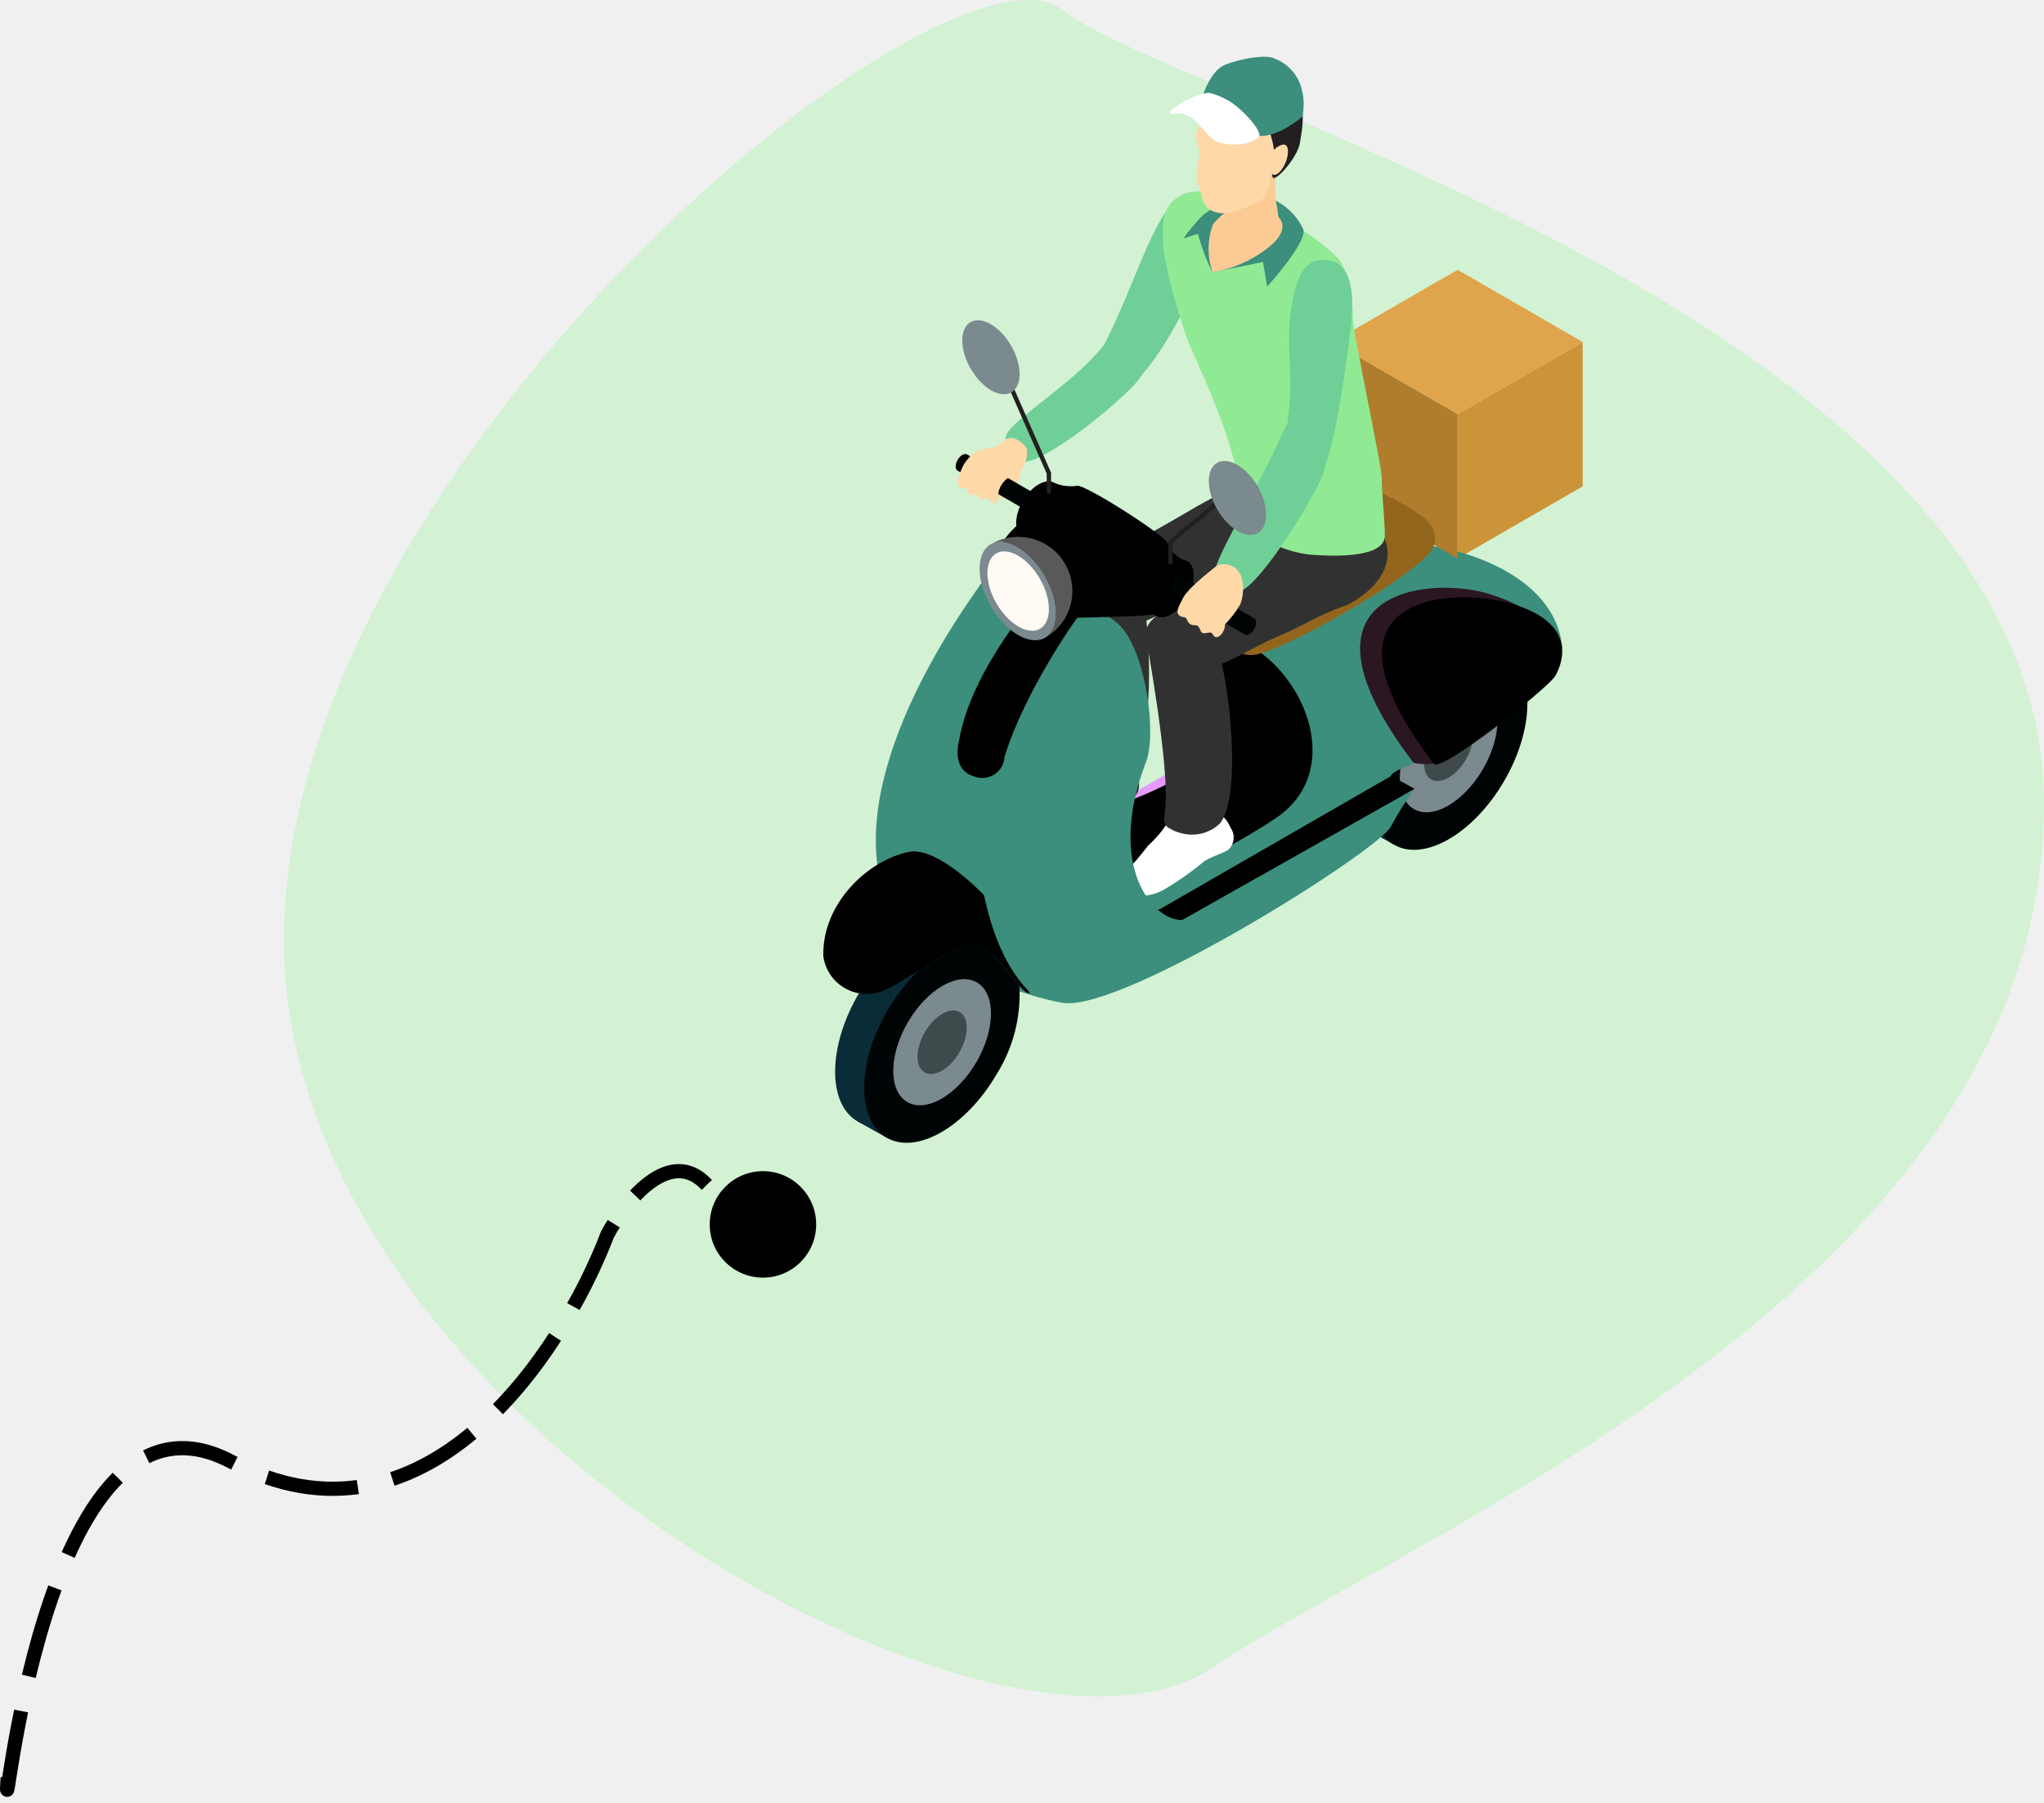
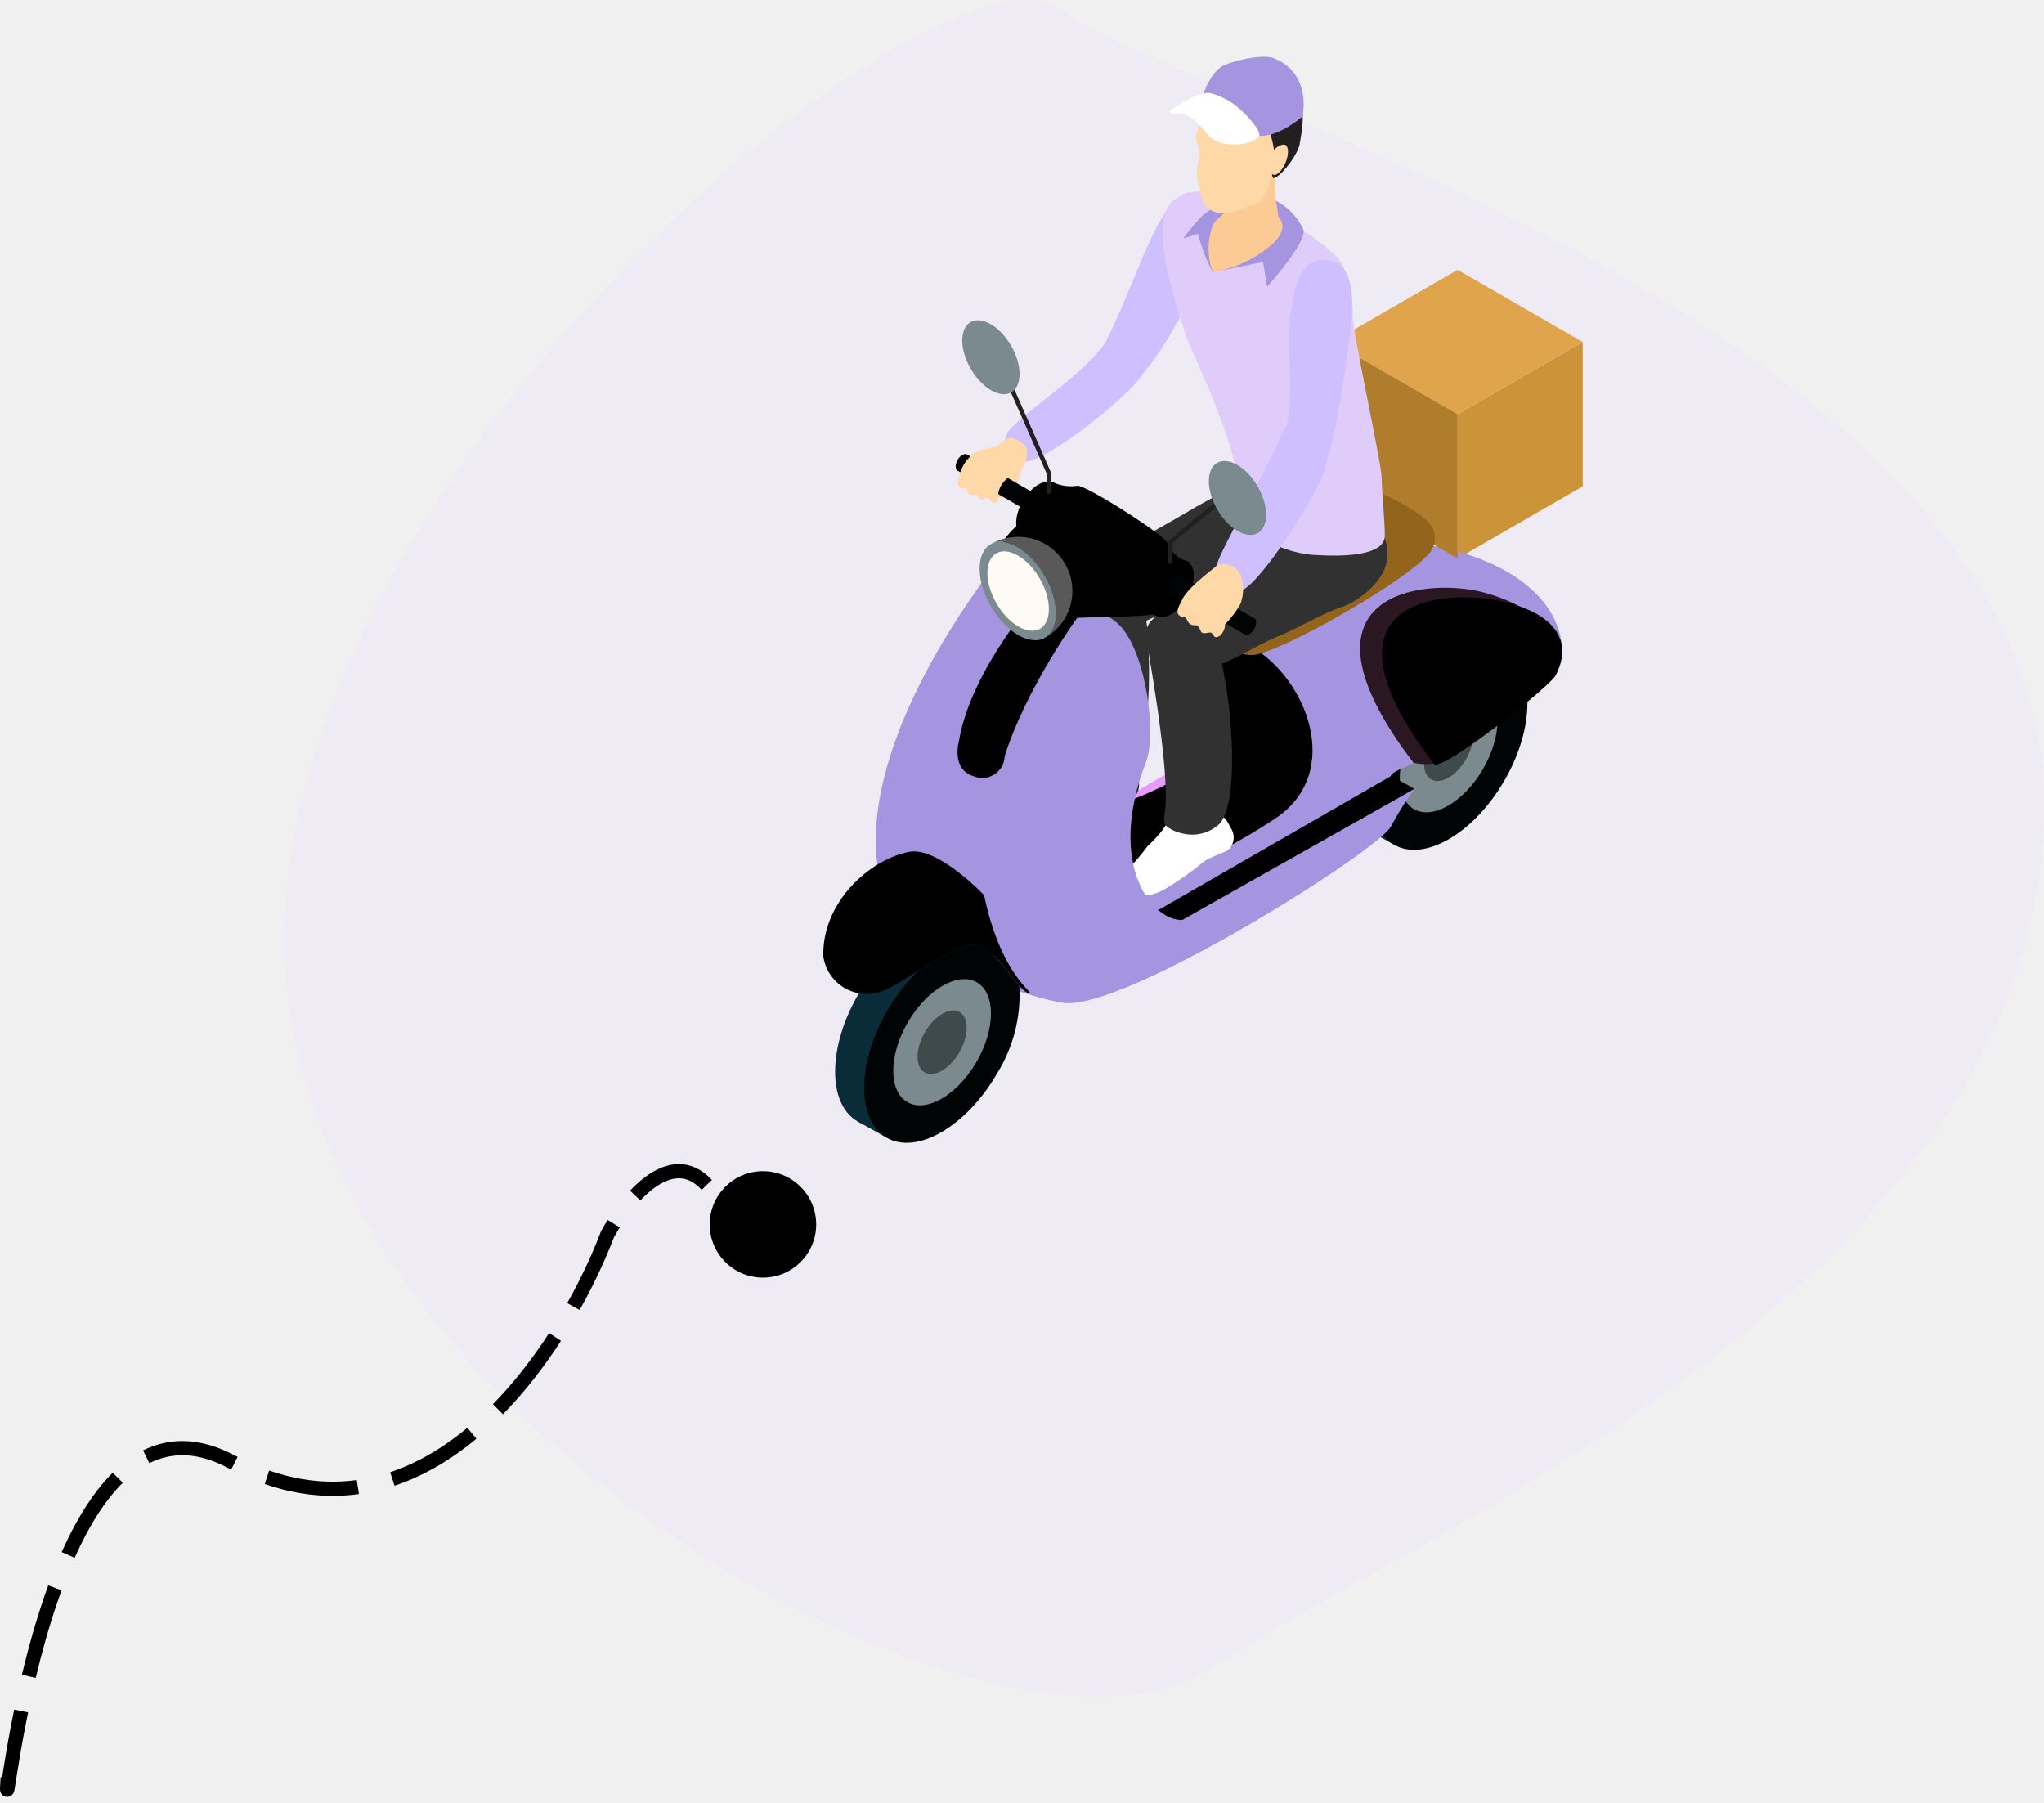
<svg xmlns="http://www.w3.org/2000/svg" width="288" height="254" viewBox="0 0 288 254" fill="none">
-   <path d="M288 113.284C288 180.509 199.933 215.477 170.717 235.006C141.5 254.535 40 199.59 40 132.365C40 65.139 133.5 -11.456 149.75 1.431C166 14.319 288 46.059 288 113.284Z" fill="#D2F2D3" />
+   <path d="M288 113.284C288 180.509 199.933 215.477 170.717 235.006C141.5 254.535 40 199.59 40 132.365C40 65.139 133.5 -11.456 149.75 1.431C166 14.319 288 46.059 288 113.284Z" fill="#efebf5" />
  <path d="M1.082 250.426C0.249 264.093 5.383 191.526 32.583 205.926C59.783 220.326 79.25 190.593 85.583 173.926C88.083 169.259 94.383 161.326 99.583 166.926" stroke="black" stroke-width="2" stroke-dasharray="13 5" />
  <g clip-path="url(#clip0_756_3)">
    <path d="M144.272 64.732C144.242 64.792 143.285 69.888 141.821 70.154C140.357 70.42 138.447 68.51 138.447 68.249C140.319 66.966 142.264 65.791 144.272 64.732Z" fill="#FED8A7" />
    <path d="M174.025 79.899C174.146 82.825 170.185 83.827 169.479 86.474C169.236 87.156 169.168 87.889 169.281 88.605C169.603 89.478 170.234 89.688 170.806 89.3C170.806 89.3 170.515 90.159 171.177 90.299C171.367 90.324 171.561 90.284 171.726 90.186C171.891 90.088 172.019 89.937 172.087 89.757C172.049 90.035 172.099 90.317 172.231 90.564C172.311 90.674 172.416 90.762 172.537 90.823C172.659 90.884 172.792 90.915 172.928 90.914C173.064 90.913 173.197 90.88 173.318 90.818C173.438 90.755 173.542 90.665 173.621 90.555C173.844 91.63 174.934 91.36 175.282 90.633C175.669 89.817 175.213 88.745 175.743 87.996C176.375 87.115 176.985 87.404 177.123 86.191C177.233 85.214 177.082 84.184 177.141 83.207C177.229 83.17 177.319 83.145 177.399 83.104C177.322 83.299 177.308 83.585 177.221 83.772L174.025 79.899Z" fill="#FED8A7" />
    <path d="M205.379 58.353V78.688L222.999 68.519V48.185L205.379 58.353Z" fill="#CC9439" />
    <path d="M136.25 64.028C135.888 63.818 135.297 64.157 134.931 64.787C134.564 65.418 134.562 66.098 134.922 66.307C135.282 66.516 135.871 66.178 136.237 65.546C136.604 64.915 136.609 64.237 136.25 64.028Z" fill="#000405" />
    <path d="M136.244 64.019L134.924 66.303L145.278 72.281L146.598 69.997L136.244 64.019Z" fill="#000405" />
    <path d="M207.965 89.838L212.193 92.209L196.407 118.996L192.314 116.71L207.965 89.838Z" fill="#0A2B38" />
    <path d="M207.965 89.838C203.708 87.363 196.762 91.375 192.438 98.792C188.115 106.209 188.066 114.238 192.316 116.711C196.566 119.185 203.516 115.175 207.842 107.752C212.169 100.329 212.215 92.307 207.965 89.838Z" fill="#0A2B38" />
    <path d="M212.056 92.12C207.8 89.646 200.855 93.657 196.531 101.078C192.207 108.498 192.157 116.519 196.402 118.997C200.647 121.475 207.605 117.462 211.93 110.041C216.255 102.621 216.308 94.593 212.056 92.12Z" fill="#000405" />
    <path d="M209.027 97.129C206.358 95.582 201.997 98.093 199.287 102.746C196.577 107.398 196.544 112.43 199.208 113.981C201.872 115.532 206.234 113.017 208.947 108.364C211.659 103.711 211.689 98.68 209.027 97.129Z" fill="#7B8A8E" />
    <path d="M206.59 101.312C205.244 100.53 203.049 101.796 201.688 104.148C200.327 106.501 200.305 109.028 201.649 109.808C202.994 110.588 205.188 109.322 206.551 106.978C207.914 104.634 207.933 102.092 206.59 101.312Z" fill="#3F4A4C" />
-     <path d="M152.648 115.122C153.927 114.06 177.765 108.071 176.485 100.825C175.205 93.578 167.327 86.515 169.455 85.668C171.583 84.821 193.091 75.955 198.886 76.502C207.825 77.348 219.118 81.788 220.117 91.106C220.267 92.506 202.166 104.94 199.167 107.465C198.532 108.002 196.255 108.515 195.926 109.373C194.846 112.194 196.667 116.479 193.623 118.443C183.101 125.237 170.256 131.826 165.83 132.299C157.901 133.143 154.972 122.535 152.617 114.226L152.648 115.122Z" fill="#3C8F7C" />
+     <path d="M152.648 115.122C153.927 114.06 177.765 108.071 176.485 100.825C175.205 93.578 167.327 86.515 169.455 85.668C171.583 84.821 193.091 75.955 198.886 76.502C207.825 77.348 219.118 81.788 220.117 91.106C220.267 92.506 202.166 104.94 199.167 107.465C198.532 108.002 196.255 108.515 195.926 109.373C194.846 112.194 196.667 116.479 193.623 118.443C183.101 125.237 170.256 131.826 165.83 132.299C157.901 133.143 154.972 122.535 152.617 114.226L152.648 115.122Z" fill="#a594e0" />
    <path d="M199.316 111.138C199.316 111.138 196.958 109.774 195.926 109.373L163.378 128.117C160.486 128.676 160.436 132.99 161.98 132.348C163.524 131.706 199.316 111.138 199.316 111.138Z" fill="black" />
    <path d="M181.526 102.872C181.526 102.872 179.168 101.508 178.136 101.107L145.589 119.851C142.695 120.41 142.647 124.722 144.191 124.08C145.735 123.438 181.526 102.872 181.526 102.872Z" fill="#E699FF" />
    <path d="M176.316 91.106C173.513 89.762 170.637 88.573 167.703 87.545C169.192 87.716 172.605 93.547 173.17 100.437C173.847 108.622 157.109 113.54 152.648 115.123C149.165 119.31 150.393 116.244 150.474 116.445V117.814C150.843 119.118 153.37 116.884 153.784 118.249C154.795 120.877 155.966 123.44 157.293 125.924C157.927 126.322 170.016 121.774 179.699 115.306C189.383 108.838 184.092 95.565 176.316 91.106Z" fill="black" />
    <path d="M199.166 107.465C200.788 107.83 202.483 107.667 204.006 107.001C209.75 103.95 218.036 94.699 218.782 93.393C219.734 91.728 219.239 86.392 209.426 83.568C201.184 81.193 180.61 83.142 199.166 107.465Z" fill="#2B1722" />
    <path d="M202.029 107.603C203.029 108.913 218.195 96.881 219.136 95.235C220.076 93.589 222.534 87.805 212.838 85.012C204.69 82.664 183.687 83.563 202.029 107.603Z" fill="black" />
    <path d="M205.379 38.013L222.999 48.184L205.379 58.352L187.757 48.184L205.379 38.013Z" fill="#E0A44C" />
    <path d="M205.379 58.353V78.688L187.757 68.519V48.185L205.379 58.353Z" fill="#B07D2C" />
    <path d="M166.355 82.361C166.165 83.572 166.159 84.805 166.337 86.017C166.724 88.467 172.887 90.822 174.453 91.839C175.254 92.249 176.169 92.378 177.052 92.208C182.147 91.027 197.965 81.809 201.124 78.222C201.736 77.666 202.112 76.899 202.176 76.076C202.241 75.252 201.989 74.436 201.471 73.792C200.629 72.512 193.697 68.291 190.249 68.291C188.02 68.288 167.969 78.552 166.355 82.361Z" fill="#93651C" />
-     <path d="M169.75 37.832C166.643 44.262 161.169 55.138 157.496 54.67C156.556 54.548 154.539 50.528 155.607 48.497C158.1 43.744 160.399 37.281 162.337 33.26C165.445 26.831 167.574 26.461 169.845 27.556C172.115 28.65 172.855 31.402 169.75 37.832Z" fill="#6FCF97" />
-     <path d="M159.364 54.681C154.786 59.294 145.149 66.445 143.586 64.834C143.002 64.23 140.817 62.535 142.029 60.854C143.937 58.214 151.816 53.524 155.604 48.497C155.873 48.149 156.214 47.864 156.603 47.661C156.993 47.457 157.422 47.341 157.861 47.319C158.3 47.297 158.739 47.371 159.146 47.535C159.554 47.699 159.922 47.949 160.223 48.269C161.785 49.882 162.602 51.421 159.364 54.681Z" fill="#6FCF97" />
+     <path d="M169.75 37.832C166.643 44.262 161.169 55.138 157.496 54.67C156.556 54.548 154.539 50.528 155.607 48.497C158.1 43.744 160.399 37.281 162.337 33.26C165.445 26.831 167.574 26.461 169.845 27.556C172.115 28.65 172.855 31.402 169.75 37.832Z" fill="#D0BFFF" />
+     <path d="M159.364 54.681C154.786 59.294 145.149 66.445 143.586 64.834C143.002 64.23 140.817 62.535 142.029 60.854C143.937 58.214 151.816 53.524 155.604 48.497C155.873 48.149 156.214 47.864 156.603 47.661C156.993 47.457 157.422 47.341 157.861 47.319C158.3 47.297 158.739 47.371 159.146 47.535C159.554 47.699 159.922 47.949 160.223 48.269C161.785 49.882 162.602 51.421 159.364 54.681Z" fill="#D0BFFF" />
    <path d="M158.616 107.5C159.39 107.659 159.811 108.684 160.137 109.291C160.42 109.762 160.54 110.313 160.478 110.859C160.417 111.405 160.176 111.916 159.795 112.312C158.824 113.433 156.842 113.428 156.08 114.192C154.218 115.589 152.239 116.823 150.166 117.882C149.049 118.484 146.586 118.551 145.82 117.577C145.585 117.092 145.474 116.557 145.497 116.02C145.519 115.482 145.675 114.958 145.949 114.495C147.019 113.496 148.017 112.423 148.935 111.283C149.516 110.761 150.042 110.182 150.504 109.553C150.826 109.127 152.02 107.057 152.739 107.576L158.616 107.5Z" fill="#1E160D" />
    <path d="M178.91 79.267C175.524 80.346 172.574 82.312 169.284 83.644C165.38 85.226 161.472 88.317 157.131 88.507C156.141 88.533 155.162 88.284 154.304 87.789C153.445 87.294 152.741 86.572 152.267 85.701C151.718 84.46 150.673 81.721 151.583 81.447C152.534 81.157 153.691 79.642 154.478 79.256C155.942 78.545 164.432 73.835 167.119 72.23C169.312 70.921 170.731 70.199 173.222 68.861C173.222 68.861 177.545 65.787 179.756 71.579C181.967 77.37 179.399 79.114 178.91 79.267Z" fill="#313131" />
    <path d="M189.588 85.326C186.202 86.407 183.253 88.37 179.961 89.71C176.059 91.29 172.152 94.382 167.81 94.572C166.82 94.597 165.842 94.348 164.984 93.853C164.126 93.357 163.422 92.635 162.949 91.764C162.398 90.524 161.353 87.785 162.264 87.51C163.212 87.223 164.37 85.705 165.157 85.319C166.622 84.608 175.111 79.895 177.798 78.291C179.991 76.981 181.41 76.262 183.9 74.923C183.9 74.923 192.876 70.039 195.089 75.825C197.303 81.611 190.078 85.168 189.588 85.326Z" fill="#313131" />
    <path d="M161.246 85.209C161.057 83.031 161.021 80.842 161.138 78.659C161.107 76.811 151.334 78.808 151.158 83.279C151.158 83.279 152.964 100.702 151.685 106.211L151.519 107.13C151.439 107.377 151.43 107.641 151.494 107.892C151.558 108.143 151.692 108.37 151.88 108.548C152.529 109.066 153.279 109.442 154.082 109.653C154.968 109.917 155.906 109.959 156.812 109.776C157.719 109.593 158.566 109.19 159.28 108.603C162.222 105.453 162.393 92.773 161.246 85.209Z" fill="#313131" />
    <path d="M171.912 114.898C172.686 115.051 173.107 116.081 173.433 116.686C173.74 117.15 173.873 117.706 173.811 118.259C173.748 118.811 173.494 119.324 173.091 119.708C172.69 120.094 170.143 120.825 169.376 121.588C167.829 122.86 166.191 124.017 164.475 125.05C163.702 125.565 162.835 125.923 161.925 126.103C161.305 126.196 160.673 126.144 160.077 125.951C159.481 125.757 158.939 125.428 158.492 124.989C157.939 124.283 157.903 123.482 158.363 123.084C159.572 121.857 160.696 120.551 161.73 119.174C162.479 118.492 163.169 117.748 163.794 116.95C164.116 116.522 165.308 114.453 166.029 114.974L171.912 114.898Z" fill="white" />
    <path d="M171.946 92.517C171.579 90.362 171.364 88.184 171.301 85.999C171.119 84.16 161.24 85.097 161.418 89.568C161.418 89.568 164.965 108.636 164.143 114.234L164.048 115.159C163.988 115.413 164.001 115.678 164.086 115.924C164.171 116.17 164.323 116.387 164.527 116.55C165.216 117.009 165.993 117.321 166.808 117.468C167.714 117.658 168.652 117.624 169.541 117.367C170.43 117.11 171.242 116.64 171.906 115.996C174.583 112.614 173.709 99.961 171.946 92.517Z" fill="#313131" />
-     <path d="M179.204 30.131C182.626 31.621 185.755 33.709 188.444 36.296C190.4 38.514 190.636 43.758 190.617 44.449C190.537 46.688 194.676 65.272 194.676 67.322C194.676 69.223 195.262 74.901 195.089 75.82C194.513 78.869 186.55 78.262 185.02 78.171C180.093 77.879 173.903 74.154 174.413 71.747C175.883 64.834 167.539 49.18 166.905 46.723C166.27 44.266 161.468 31.64 165.26 28.288C166.444 27.405 167.882 26.929 169.36 26.93C173.557 27.133 178.5 29.984 179.204 30.131Z" fill="#90EA93" />
-     <path d="M176.094 28.013C175.992 28.142 171.551 27.909 168.86 30.968C166.17 34.027 166.907 33.554 166.907 33.554L168.802 32.937C169.273 34.816 169.962 36.633 170.856 38.351L177.963 36.911L178.537 40.392C178.537 40.392 184.387 33.927 183.61 32.26C181.741 28.248 177.095 26.758 176.094 28.013Z" fill="#3C8F7C" />
+     <path d="M179.204 30.131C182.626 31.621 185.755 33.709 188.444 36.296C190.4 38.514 190.636 43.758 190.617 44.449C190.537 46.688 194.676 65.272 194.676 67.322C194.676 69.223 195.262 74.901 195.089 75.82C194.513 78.869 186.55 78.262 185.02 78.171C180.093 77.879 173.903 74.154 174.413 71.747C175.883 64.834 167.539 49.18 166.905 46.723C166.27 44.266 161.468 31.64 165.26 28.288C166.444 27.405 167.882 26.929 169.36 26.93C173.557 27.133 178.5 29.984 179.204 30.131Z" fill="#DFCCFB" />
+     <path d="M176.094 28.013C175.992 28.142 171.551 27.909 168.86 30.968C166.17 34.027 166.907 33.554 166.907 33.554L168.802 32.937C169.273 34.816 169.962 36.633 170.856 38.351L177.963 36.911L178.537 40.392C178.537 40.392 184.387 33.927 183.61 32.26C181.741 28.248 177.095 26.758 176.094 28.013Z" fill="#a594e0" />
    <path d="M173.822 28.989C173.822 28.989 170.994 31.11 170.845 31.8C170.716 32.391 170.856 38.349 170.856 38.349C170.874 38.032 174.906 37.679 178.616 34.936C179.021 34.637 183.094 31.611 178.616 29.536L173.822 28.989Z" fill="#FCCB95" />
    <path d="M178.537 34.997C176.89 35.135 175.231 34.96 173.649 34.481C173.025 34.246 172.455 33.887 171.973 33.426C171.492 32.965 171.108 32.412 170.846 31.8V31.81C170.1 33.927 170.105 36.235 170.861 38.349C170.861 38.349 170.855 38.359 170.861 38.349C173.66 37.889 176.299 36.737 178.537 34.997Z" fill="#FCCB95" />
    <path d="M179.793 22.848C179.636 24.628 179.617 26.417 179.735 28.2C179.944 29.117 180.088 30.048 180.166 30.985C180.166 32.79 178.209 33.557 177.216 34.067C176.313 34.538 172.58 33.294 172.796 32.015C172.81 30.828 172.915 29.643 173.11 28.472C173.505 27.349 174.564 26.739 174.564 25.564L179.793 22.848Z" fill="#FCCB95" />
    <path d="M169.387 15.418C169.278 16.5 169.038 17.565 168.674 18.589C168.567 18.847 168.515 19.124 168.52 19.403C168.525 19.682 168.587 19.957 168.702 20.211C169.053 21.155 169.063 22.192 168.729 23.143C168.533 24.382 168.662 25.651 169.104 26.826C169.362 27.762 169.491 28.868 170.338 29.444C172.432 30.882 174.814 29.386 176.959 28.671C179.079 27.96 178.777 24.899 179.458 23.154C180.685 20.007 179.863 15.569 176.391 14.149C174.573 13.416 172.567 13.283 170.668 13.769C170.109 13.975 168.997 15.187 169.507 15.796L169.387 15.418Z" fill="#FED8A7" />
    <path d="M181.111 10.701C179.07 8.843 174.941 9.419 171.565 10.959C171.017 11.297 170.547 11.748 170.186 12.281C169.824 12.815 169.58 13.418 169.469 14.053C169.091 14.697 170.906 16.069 171.375 16.317C172.331 16.774 173.374 17.02 174.434 17.038C175.095 17.079 175.758 17.071 176.418 17.015C176.897 16.922 177.382 16.866 177.869 16.848C178.878 16.956 178.884 18.295 179.06 19.093C179.254 19.726 179.397 20.372 179.487 21.027C179.51 21.355 178.923 24.988 179.435 25.083C180.143 25.212 182.982 21.883 183.176 20.018C183.309 18.784 184.719 13.984 181.111 10.701Z" fill="url(#paint0_linear_756_3)" />
    <path d="M181.147 22.88C180.673 24.04 179.881 24.814 179.368 24.612C178.998 24.329 178.738 23.927 178.632 23.474C178.526 23.02 178.581 22.544 178.787 22.127C179.257 20.967 180.564 20.193 181.073 20.403C181.583 20.613 181.616 21.718 181.147 22.88Z" fill="#FED8A7" />
-     <path d="M190.288 46.449C189.412 53.539 187.439 68.124 184.936 67.814C183.997 67.699 181.085 61.447 181.445 59.177C182.281 53.876 181.251 48.919 181.798 44.49C182.677 37.4 184.575 36.368 187.076 36.68C189.578 36.992 191.164 39.362 190.288 46.449Z" fill="#6FCF97" />
-     <path d="M169.58 13.194C169.58 13.194 170.612 9.947 172.577 9.144C174.911 8.188 178.422 7.669 179.551 8.233C180.366 8.537 181.108 9.008 181.73 9.615C182.352 10.223 182.84 10.954 183.163 11.761C183.683 13.164 183.819 14.681 183.559 16.155C183.566 16.218 183.557 16.282 183.535 16.341C183.513 16.4 183.477 16.453 183.43 16.496C182.537 17.269 179.302 19.635 176.913 19.065C175.774 18.796 174.62 18.593 173.458 18.459L169.58 13.194Z" fill="#3C8F7C" />
+     <path d="M190.288 46.449C189.412 53.539 187.439 68.124 184.936 67.814C183.997 67.699 181.085 61.447 181.445 59.177C182.281 53.876 181.251 48.919 181.798 44.49C182.677 37.4 184.575 36.368 187.076 36.68C189.578 36.992 191.164 39.362 190.288 46.449Z" fill="#D0BFFF" />
+     <path d="M169.58 13.194C169.58 13.194 170.612 9.947 172.577 9.144C174.911 8.188 178.422 7.669 179.551 8.233C180.366 8.537 181.108 9.008 181.73 9.615C182.352 10.223 182.84 10.954 183.163 11.761C183.683 13.164 183.819 14.681 183.559 16.155C183.566 16.218 183.557 16.282 183.535 16.341C183.513 16.4 183.477 16.453 183.43 16.496C182.537 17.269 179.302 19.635 176.913 19.065C175.774 18.796 174.62 18.593 173.458 18.459L169.58 13.194Z" fill="#a594e0" />
    <path d="M169.744 13.194C169.744 13.194 170.186 12.606 173.007 14.13C174.813 15.102 178.047 18.56 177.348 19.287C176.187 20.512 173.116 20.637 171.475 19.955C169.488 19.127 168.614 15.611 165.478 16.01C163.217 16.299 167.462 13.63 169.58 13.191L169.744 13.194Z" fill="white" />
    <path d="M146.599 69.993C146.239 69.781 145.65 70.122 145.282 70.752C144.914 71.383 144.912 72.062 145.272 72.272C145.631 72.482 146.221 72.143 146.589 71.511C146.956 70.88 146.964 70.202 146.599 69.993Z" fill="#000405" />
    <path d="M148.539 68.031C147.327 67.324 145.345 68.469 144.113 70.582C142.881 72.695 142.866 74.983 144.079 75.689C145.291 76.394 147.271 75.25 148.504 73.136C149.737 71.022 149.75 68.735 148.539 68.031Z" fill="black" />
-     <path d="M138.117 82.372C139.306 80.242 154.241 84.374 157.861 88.21C161.482 92.047 162.995 103.401 161.487 107.309C155.728 122.233 162.629 129.844 166.604 129.598L199.316 111.138C198.075 112.823 196.958 114.596 195.977 116.443C194.279 119.816 158.504 142.387 149.872 141.301C146.085 140.826 126.266 135.249 123.893 123.502C120.325 105.815 137.398 83.65 138.117 82.372Z" fill="#3C8F7C" />
+     <path d="M138.117 82.372C139.306 80.242 154.241 84.374 157.861 88.21C161.482 92.047 162.995 103.401 161.487 107.309C155.728 122.233 162.629 129.844 166.604 129.598L199.316 111.138C198.075 112.823 196.958 114.596 195.977 116.443C194.279 119.816 158.504 142.387 149.872 141.301C146.085 140.826 126.266 135.249 123.893 123.502C120.325 105.815 137.398 83.65 138.117 82.372Z" fill="#a594e0" />
    <path d="M136.476 131.11L140.702 133.482L124.916 160.268L120.822 157.982L136.476 131.11Z" fill="#0A2B38" />
    <path d="M136.476 131.112C132.219 128.636 125.272 132.647 120.948 140.068C116.624 147.488 116.574 155.509 120.819 157.987C125.064 160.465 132.021 156.452 136.348 149.029C140.676 141.606 140.726 133.583 136.476 131.112Z" fill="#0A2B38" />
    <path d="M136.945 133.065C135.123 133.252 132.085 135.112 129.352 136.819C127.665 138.455 126.214 140.318 125.041 142.353C120.722 149.776 120.668 157.796 124.912 160.273C129.156 162.749 136.113 158.736 140.44 151.316C142.76 147.611 143.876 143.279 143.634 138.915C141.919 136.948 139.447 132.813 136.945 133.065Z" fill="#000405" />
    <path d="M137.651 138.406C134.984 136.859 130.624 139.37 127.914 144.023C125.204 148.675 125.17 153.707 127.835 155.261C130.5 156.814 134.861 154.296 137.572 149.644C140.284 144.991 140.316 139.959 137.651 138.406Z" fill="#7B8A8E" />
    <path d="M135.216 142.588C133.873 141.807 131.675 143.074 130.314 145.424C128.953 147.774 128.932 150.304 130.277 151.085C131.621 151.866 133.816 150.601 135.178 148.249C136.54 145.896 136.557 143.368 135.216 142.588Z" fill="#3F4A4C" />
    <path d="M116.006 134.721C116.13 135.627 116.455 136.493 116.956 137.257C117.457 138.021 118.123 138.664 118.904 139.138C119.685 139.613 120.563 139.907 121.472 140C122.382 140.092 123.3 139.981 124.161 139.674C126.433 139.085 133.667 133.397 136.948 133.065C140.23 132.732 143.463 139.954 145.009 139.917C145.783 139.894 141.023 137.453 138.66 126.123C138.66 126.123 132.17 119.229 128.083 120.017C122.558 121.082 115.814 127.096 116.006 134.721Z" fill="black" />
    <path d="M146.506 83.489C146.506 83.489 136.838 94.142 135.114 104.413C135.114 104.413 133.953 108.39 137.215 109.373C137.684 109.564 138.192 109.639 138.696 109.592C139.2 109.545 139.685 109.377 140.11 109.103C140.536 108.829 140.889 108.456 141.139 108.017C141.39 107.577 141.531 107.084 141.55 106.579C144.423 97.311 151.763 86.808 152.957 85.498L146.506 83.489Z" fill="black" />
    <path d="M140.467 79.997C140.467 80.137 140.243 88.365 146.029 87.474C151.816 86.583 163.848 87.345 164.293 85.887C164.738 84.429 164.493 76.579 164.493 76.579C164.939 75.912 152.606 68.006 151.723 68.451C150.839 68.896 139.847 74.381 140.471 79.269L140.467 79.997Z" fill="black" />
    <path d="M143.461 75.634C142.151 75.633 140.862 75.97 139.72 76.613C141.814 75.57 145.113 77.524 147.181 81.077C149.265 84.657 149.322 88.52 147.335 89.793C148.48 89.132 149.43 88.181 150.091 87.036C150.752 85.892 151.1 84.593 151.1 83.271C151.1 82.269 150.902 81.276 150.519 80.349C150.135 79.423 149.572 78.581 148.863 77.872C148.154 77.162 147.311 76.6 146.385 76.216C145.458 75.832 144.464 75.635 143.461 75.634Z" fill="#595959" />
    <path d="M139.575 76.689C141.657 75.477 145.063 77.442 147.186 81.072C149.309 84.702 149.33 88.636 147.248 89.847C145.166 91.059 141.76 89.096 139.637 85.464C137.514 81.833 137.492 77.899 139.575 76.689Z" fill="#7B8A8E" />
    <path d="M140.37 77.968C142.047 76.99 144.793 78.574 146.498 81.503C148.203 84.432 148.225 87.598 146.549 88.574C144.872 89.55 142.124 87.968 140.419 85.038C138.714 82.107 138.693 78.945 140.37 77.968Z" fill="#FFFAF4" />
    <path d="M167.302 79.093C166.09 78.391 164.108 79.531 162.877 81.646C161.645 83.76 161.629 86.047 162.842 86.751C164.054 87.455 166.033 86.314 167.267 84.2C168.502 82.085 168.512 79.801 167.302 79.093Z" fill="black" />
    <path d="M164.493 76.581C164.745 77.182 165.128 77.719 165.614 78.154C166.1 78.589 166.676 78.909 167.302 79.093C169.22 79.45 162.842 86.751 162.842 86.751C162.842 86.751 160.558 85.266 159.013 86.075L164.493 76.581Z" fill="black" />
    <path d="M176.734 87.115C176.374 86.902 175.783 87.243 175.417 87.873C175.05 88.502 175.046 89.182 175.406 89.391C175.766 89.6 176.356 89.262 176.723 88.633C177.091 88.004 177.095 87.323 176.734 87.115Z" fill="#000405" />
    <path d="M166.383 81.148C166.024 80.939 165.433 81.277 165.068 81.907C164.703 82.538 164.695 83.217 165.056 83.426C165.417 83.635 166.006 83.297 166.372 82.668C166.738 82.039 166.743 81.357 166.383 81.148Z" fill="#000405" />
    <path d="M166.383 81.139L165.062 83.422L175.41 89.404L176.732 87.12L166.383 81.139Z" fill="#000405" />
    <path d="M151.716 68.452C150.638 68.595 149.542 68.45 148.539 68.031C146.656 67.044 146.31 73.058 146.31 73.058L151.716 68.452Z" fill="black" />
    <path d="M147.792 69.588C147.711 69.588 147.632 69.555 147.574 69.497C147.517 69.439 147.484 69.361 147.484 69.279L147.478 66.725L140.306 50.454C140.273 50.379 140.272 50.294 140.302 50.218C140.332 50.142 140.391 50.081 140.466 50.048C140.541 50.015 140.626 50.014 140.702 50.044C140.778 50.074 140.839 50.133 140.872 50.208L148.096 66.595L148.103 69.277C148.104 69.359 148.072 69.437 148.015 69.495C147.958 69.553 147.88 69.587 147.799 69.588H147.792Z" fill="#231F20" />
    <path d="M164.907 79.481C164.825 79.481 164.746 79.449 164.688 79.391C164.63 79.333 164.598 79.255 164.597 79.173V76.186L171.805 70.256C171.836 70.23 171.872 70.21 171.91 70.198C171.949 70.186 171.99 70.182 172.03 70.186C172.07 70.19 172.109 70.202 172.145 70.221C172.18 70.24 172.212 70.266 172.237 70.297C172.263 70.328 172.283 70.364 172.295 70.403C172.307 70.442 172.311 70.482 172.307 70.523C172.304 70.563 172.292 70.602 172.273 70.638C172.254 70.674 172.228 70.706 172.197 70.731L165.215 76.483V79.178C165.213 79.259 165.18 79.336 165.123 79.392C165.065 79.449 164.988 79.481 164.907 79.481Z" fill="#231F20" />
    <path d="M136.744 45.388C138.309 44.479 140.872 45.955 142.456 48.684C144.04 51.413 144.066 54.364 142.502 55.273C140.939 56.182 138.382 54.71 136.789 51.98C135.196 49.251 135.181 46.298 136.744 45.388Z" fill="#7B8A8E" />
    <path d="M143.086 61.832C141.742 61.221 140.919 62.746 140.345 62.915C139.056 63.302 138.124 63.123 136.979 64.026C136.548 64.429 136.166 64.881 135.84 65.372C135.544 65.906 135.31 66.471 135.143 67.057C135.009 67.407 134.934 67.776 134.921 68.151C134.977 68.341 135.09 68.51 135.245 68.636C135.4 68.761 135.589 68.836 135.787 68.851C135.897 68.857 136.139 68.709 136.202 68.73C136.26 69.049 136.169 69.62 137.105 69.785C137.951 69.329 137.634 70.026 138.038 70.32C138.393 70.578 138.719 70.026 139.048 70.138C139.482 70.284 139.764 71.076 140.287 70.823C140.879 70.537 140.576 69.87 140.717 69.203C140.865 68.673 141.137 68.187 141.511 67.784C141.884 67.38 142.348 67.071 142.865 66.882C143.639 66.548 143.744 66.574 144.13 65.745C144.592 65.029 144.794 64.177 144.703 63.33C144.41 62.424 143.086 61.832 143.086 61.832Z" fill="#FED8A7" />
-     <path d="M185.975 67.818C183.119 73.654 176.015 84.367 174.016 83.341C173.269 82.954 170.689 81.923 171.3 79.944C172.253 76.829 177.331 68.437 180.116 62.306C180.722 60.963 182.941 55.915 184.936 56.943C186.932 57.97 187.992 63.691 185.975 67.818Z" fill="#6FCF97" />
+     <path d="M185.975 67.818C183.119 73.654 176.015 84.367 174.016 83.341C173.269 82.954 170.689 81.923 171.3 79.944C172.253 76.829 177.331 68.437 180.116 62.306C180.722 60.963 182.941 55.915 184.936 56.943C186.932 57.97 187.992 63.691 185.975 67.818Z" fill="#D0BFFF" />
    <path d="M171.482 65.215C173.046 64.304 175.609 65.78 177.195 68.509C178.78 71.238 178.804 74.189 177.24 75.099C175.675 76.01 173.112 74.535 171.527 71.804C169.941 69.074 169.925 66.118 171.482 65.215Z" fill="#7B8A8E" />
    <path d="M171.488 79.669C170.103 80.803 167.137 83.034 166.524 84.582C165.879 85.775 165.741 86.34 166.117 86.667C166.585 87.077 166.842 86.829 167.101 87.077C167.279 87.252 167.289 87.647 167.66 87.898C168.166 88.241 168.458 87.941 168.749 88.183C169.342 88.678 168.922 89.434 170.128 89.153C170.128 89.153 170.644 89.064 170.674 89.164C170.834 89.164 170.989 89.693 171.229 89.749C172.041 89.933 172.707 88.526 172.584 87.991C173.435 87.125 174.172 86.153 174.777 85.101C175.207 83.928 175.269 82.653 174.955 81.445C174.868 81.085 174.705 80.749 174.476 80.459C174.247 80.169 173.958 79.931 173.629 79.763C173.3 79.594 172.938 79.499 172.569 79.483C172.199 79.466 171.831 79.53 171.488 79.669Z" fill="#FED8A7" />
  </g>
  <circle cx="107.5" cy="172.5" r="7.5" fill="black" />
  <defs>
    <linearGradient id="paint0_linear_756_3" x1="-2771.58" y1="-1204.23" x2="-2756.54" y2="-1204.23" gradientUnits="userSpaceOnUse">
      <stop stop-color="#231F20" />
      <stop offset="0.09" stop-color="#231F20" />
      <stop offset="1" stop-color="#231F20" />
    </linearGradient>
    <clipPath id="clip0_756_3">
      <rect width="107" height="153" fill="white" transform="translate(116 8)" />
    </clipPath>
  </defs>
</svg>
